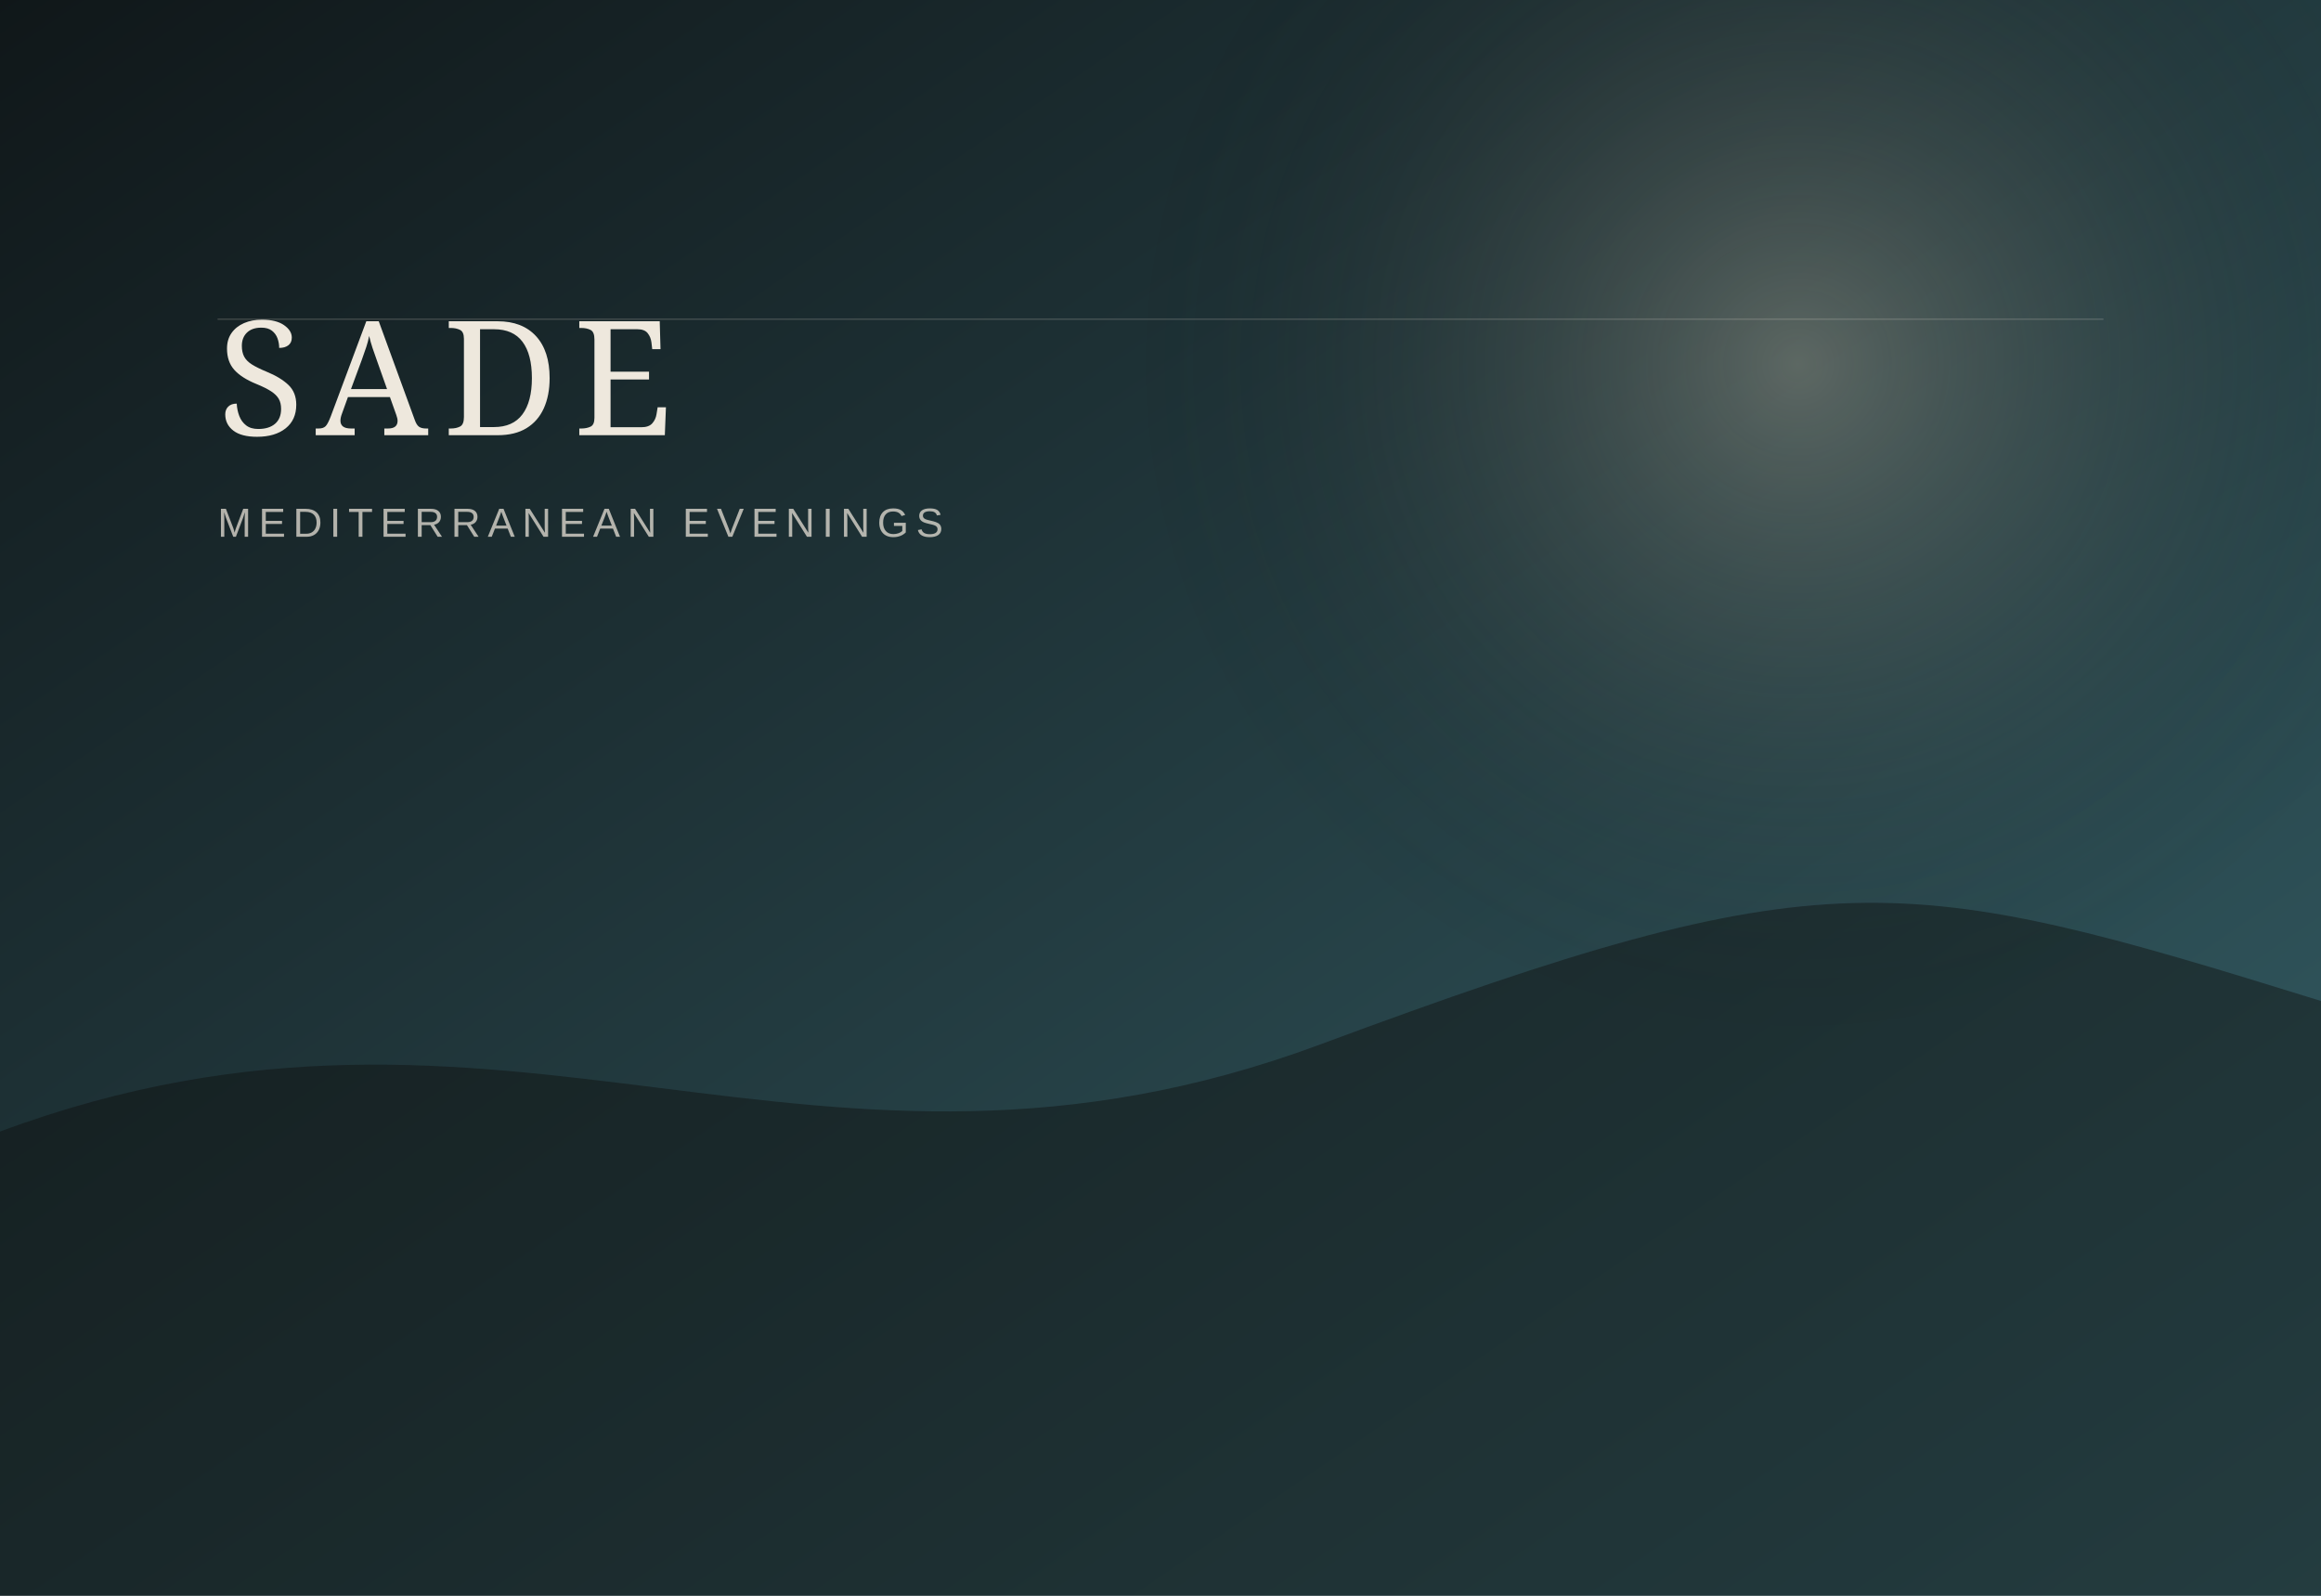
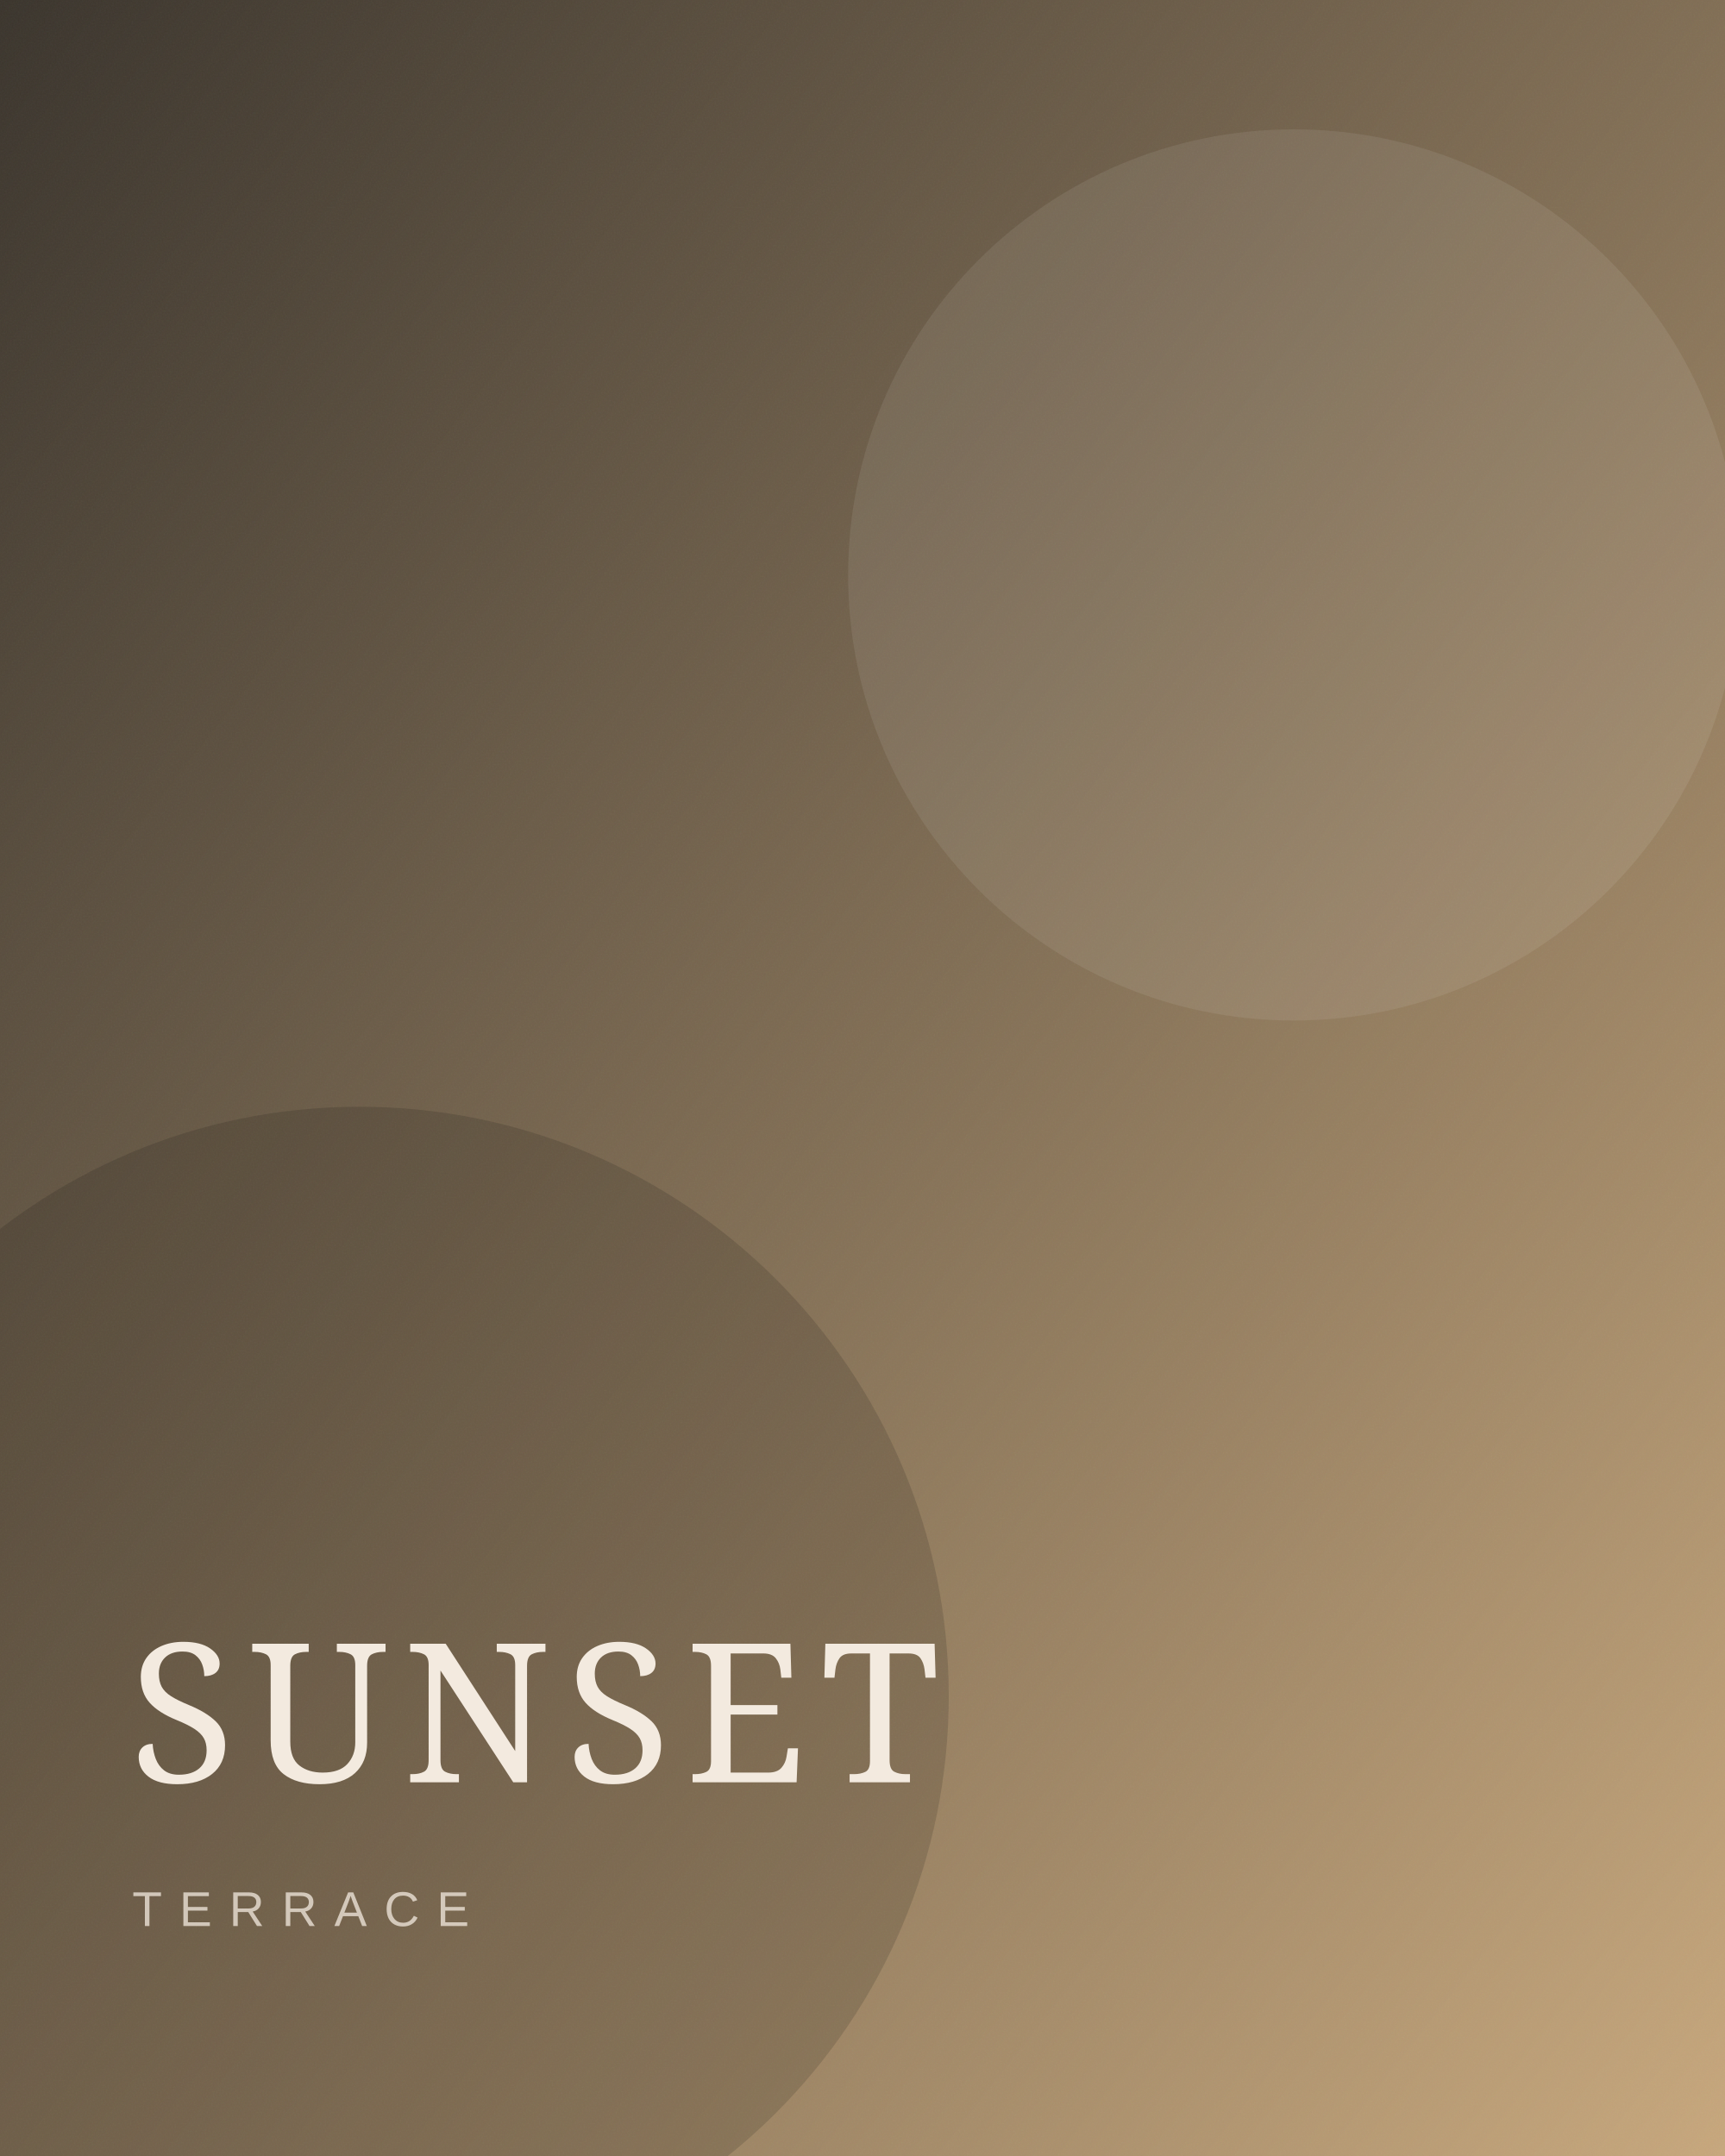
- <svg xmlns="http://www.w3.org/2000/svg" viewBox="0 0 1600 1100" role="img" aria-label="Terrace fallback">
+ <svg xmlns="http://www.w3.org/2000/svg" viewBox="0 0 1200 1500">
  <defs>
    <linearGradient id="g" x1="0" y1="0" x2="1" y2="1">
-       <stop stop-color="#101719" />
-       <stop offset="1" stop-color="#355f67" />
+       <stop offset="0" stop-color="#3a342c" />
+       <stop offset="1" stop-color="#c7a77c" />
    </linearGradient>
-     <radialGradient id="r">
-       <stop stop-color="#f1d9bd" stop-opacity=".28" />
-       <stop offset="1" stop-color="#000" stop-opacity="0" />
-     </radialGradient>
+     <filter id="n">
+       <feTurbulence type="fractalNoise" baseFrequency=".9" numOctaves="2" seed="7" />
+       <feColorMatrix values="1 0 0 0 0 0 1 0 0 0 0 0 1 0 0 0 0 0 .09 0" />
+     </filter>
  </defs>
-   <rect width="1600" height="1100" fill="url(#g)" />
-   <circle cx="1240" cy="250" r="470" fill="url(#r)" />
-   <path d="M0 780 C350 650 560 850 910 720 S1310 600 1600 690 V1100 H0Z" fill="#0c0b0a" opacity=".42" />
-   <path d="M150 220 H1450" stroke="#eee8dd" stroke-opacity=".18" />
-   <text x="150" y="300" fill="#eee8dd" font-family="Georgia,serif" font-size="110" letter-spacing="10">SADE</text>
-   <text x="150" y="370" fill="#eee8dd" fill-opacity=".72" font-family="Arial,sans-serif" font-size="28" letter-spacing="5">MEDITERRANEAN EVENINGS</text>
+   <rect width="1200" height="1500" fill="url(#g)" />
+   <circle cx="900" cy="400" r="310" fill="rgba(255,255,255,.08)" />
+   <circle cx="250" cy="1180" r="410" fill="rgba(0,0,0,.14)" />
+   <rect width="1200" height="1500" filter="url(#n)" opacity=".55" />
+   <text x="90" y="1240" fill="#f3eadf" font-family="Georgia,serif" font-size="135" letter-spacing="10">SUNSET</text>
+   <text x="92" y="1340" fill="#f3eadf" opacity=".75" font-family="Arial,sans-serif" font-size="34" letter-spacing="12">TERRACE</text>
</svg>
